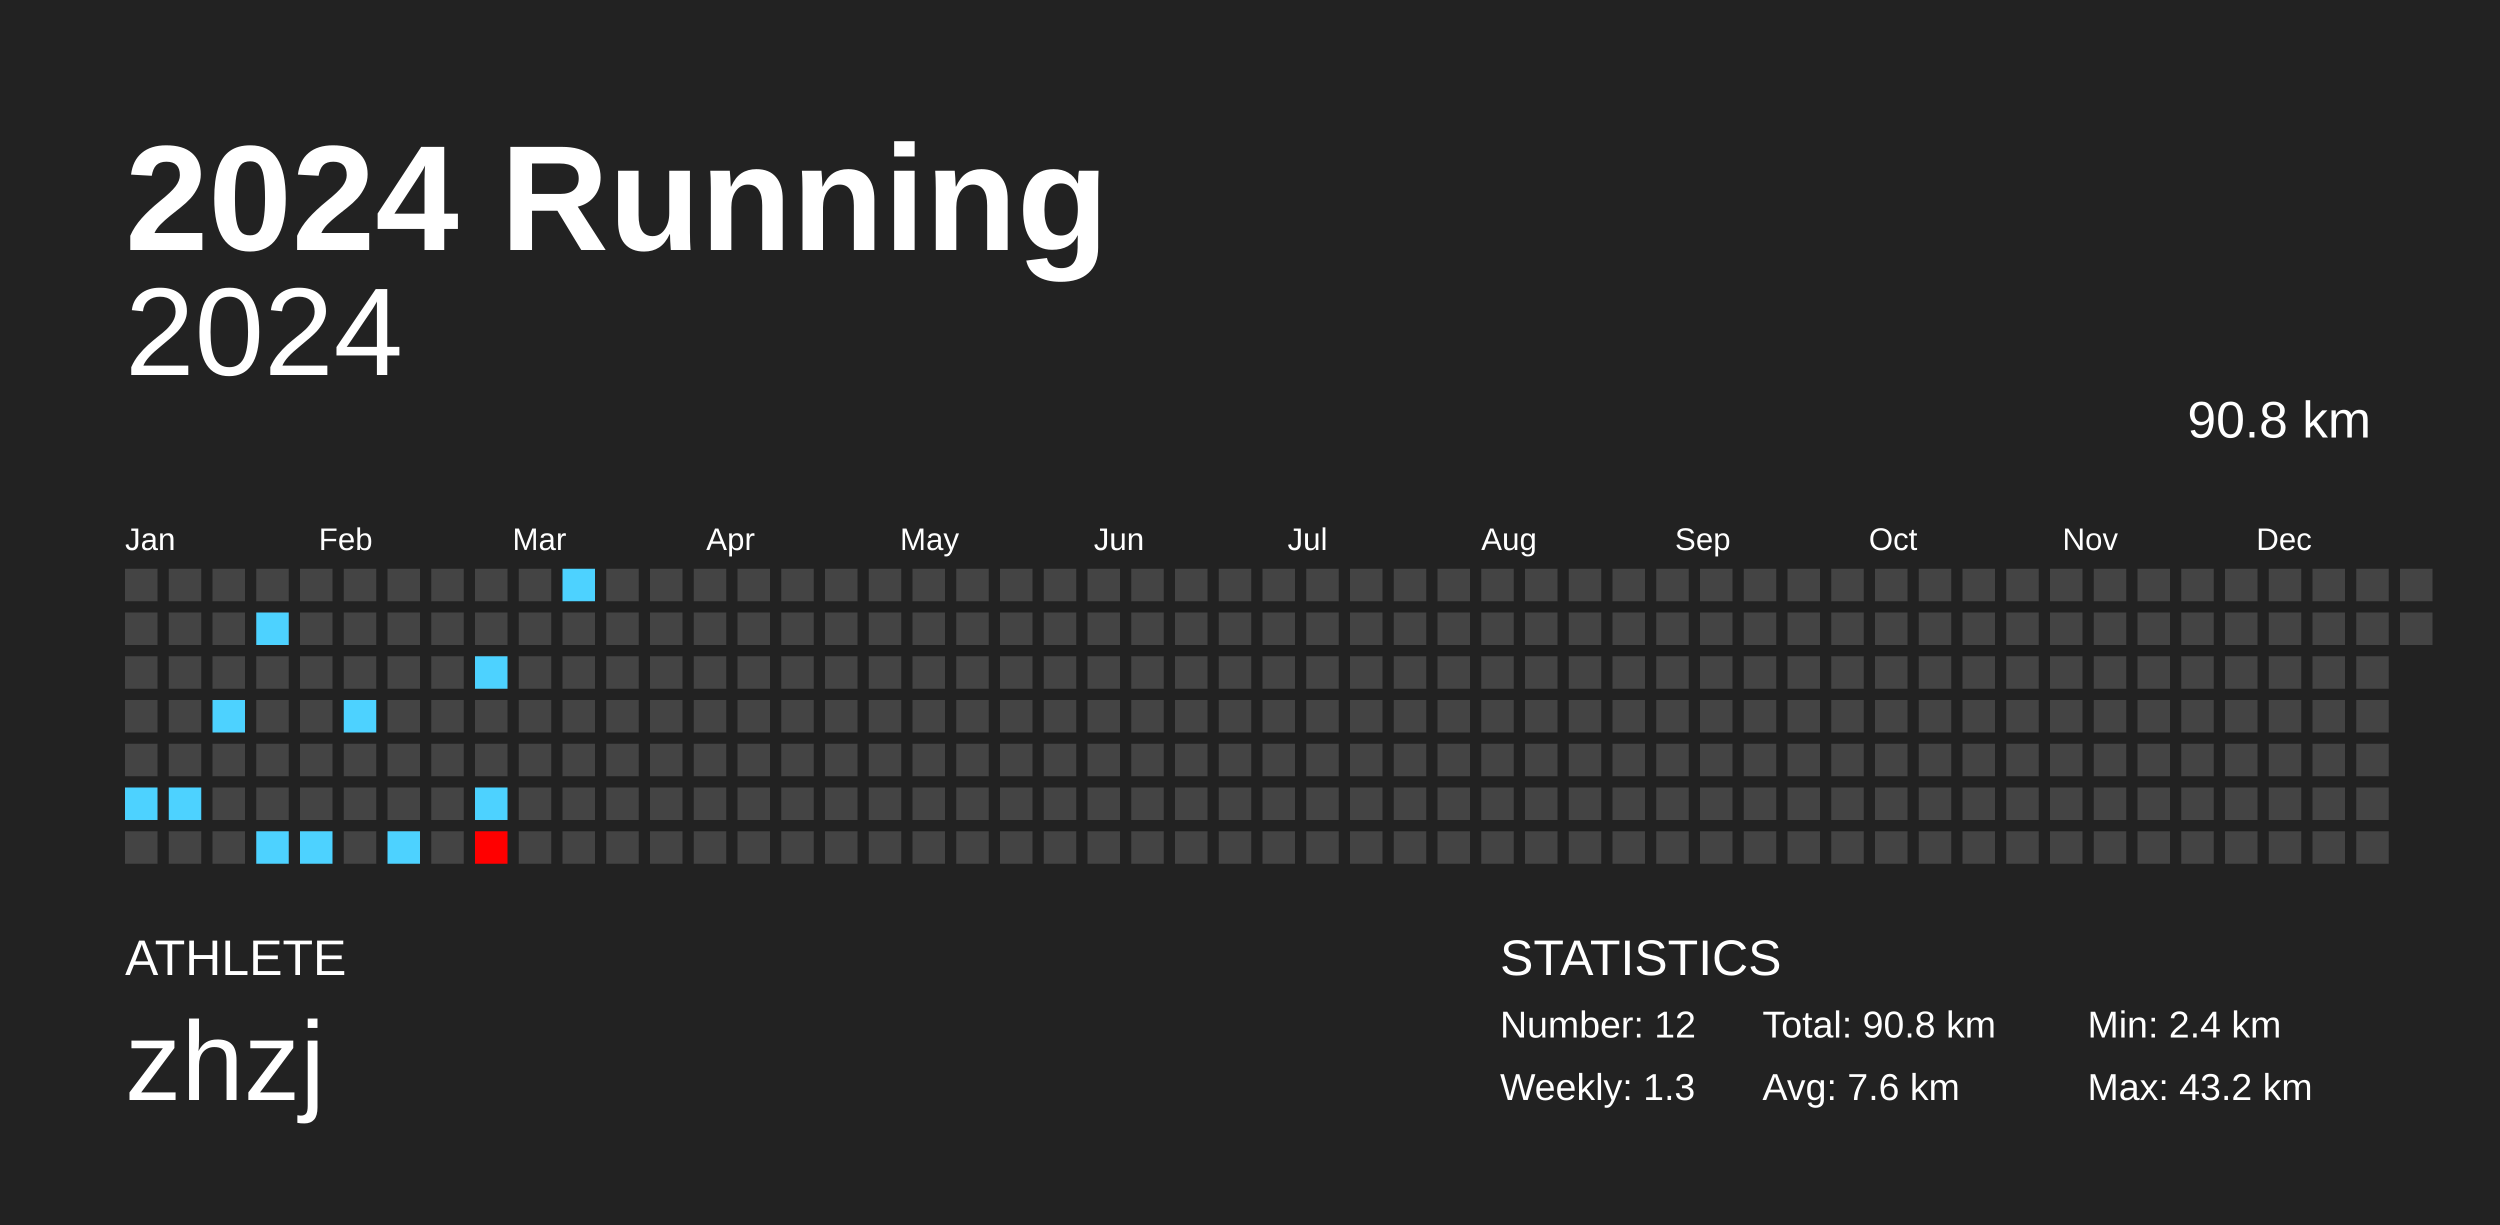
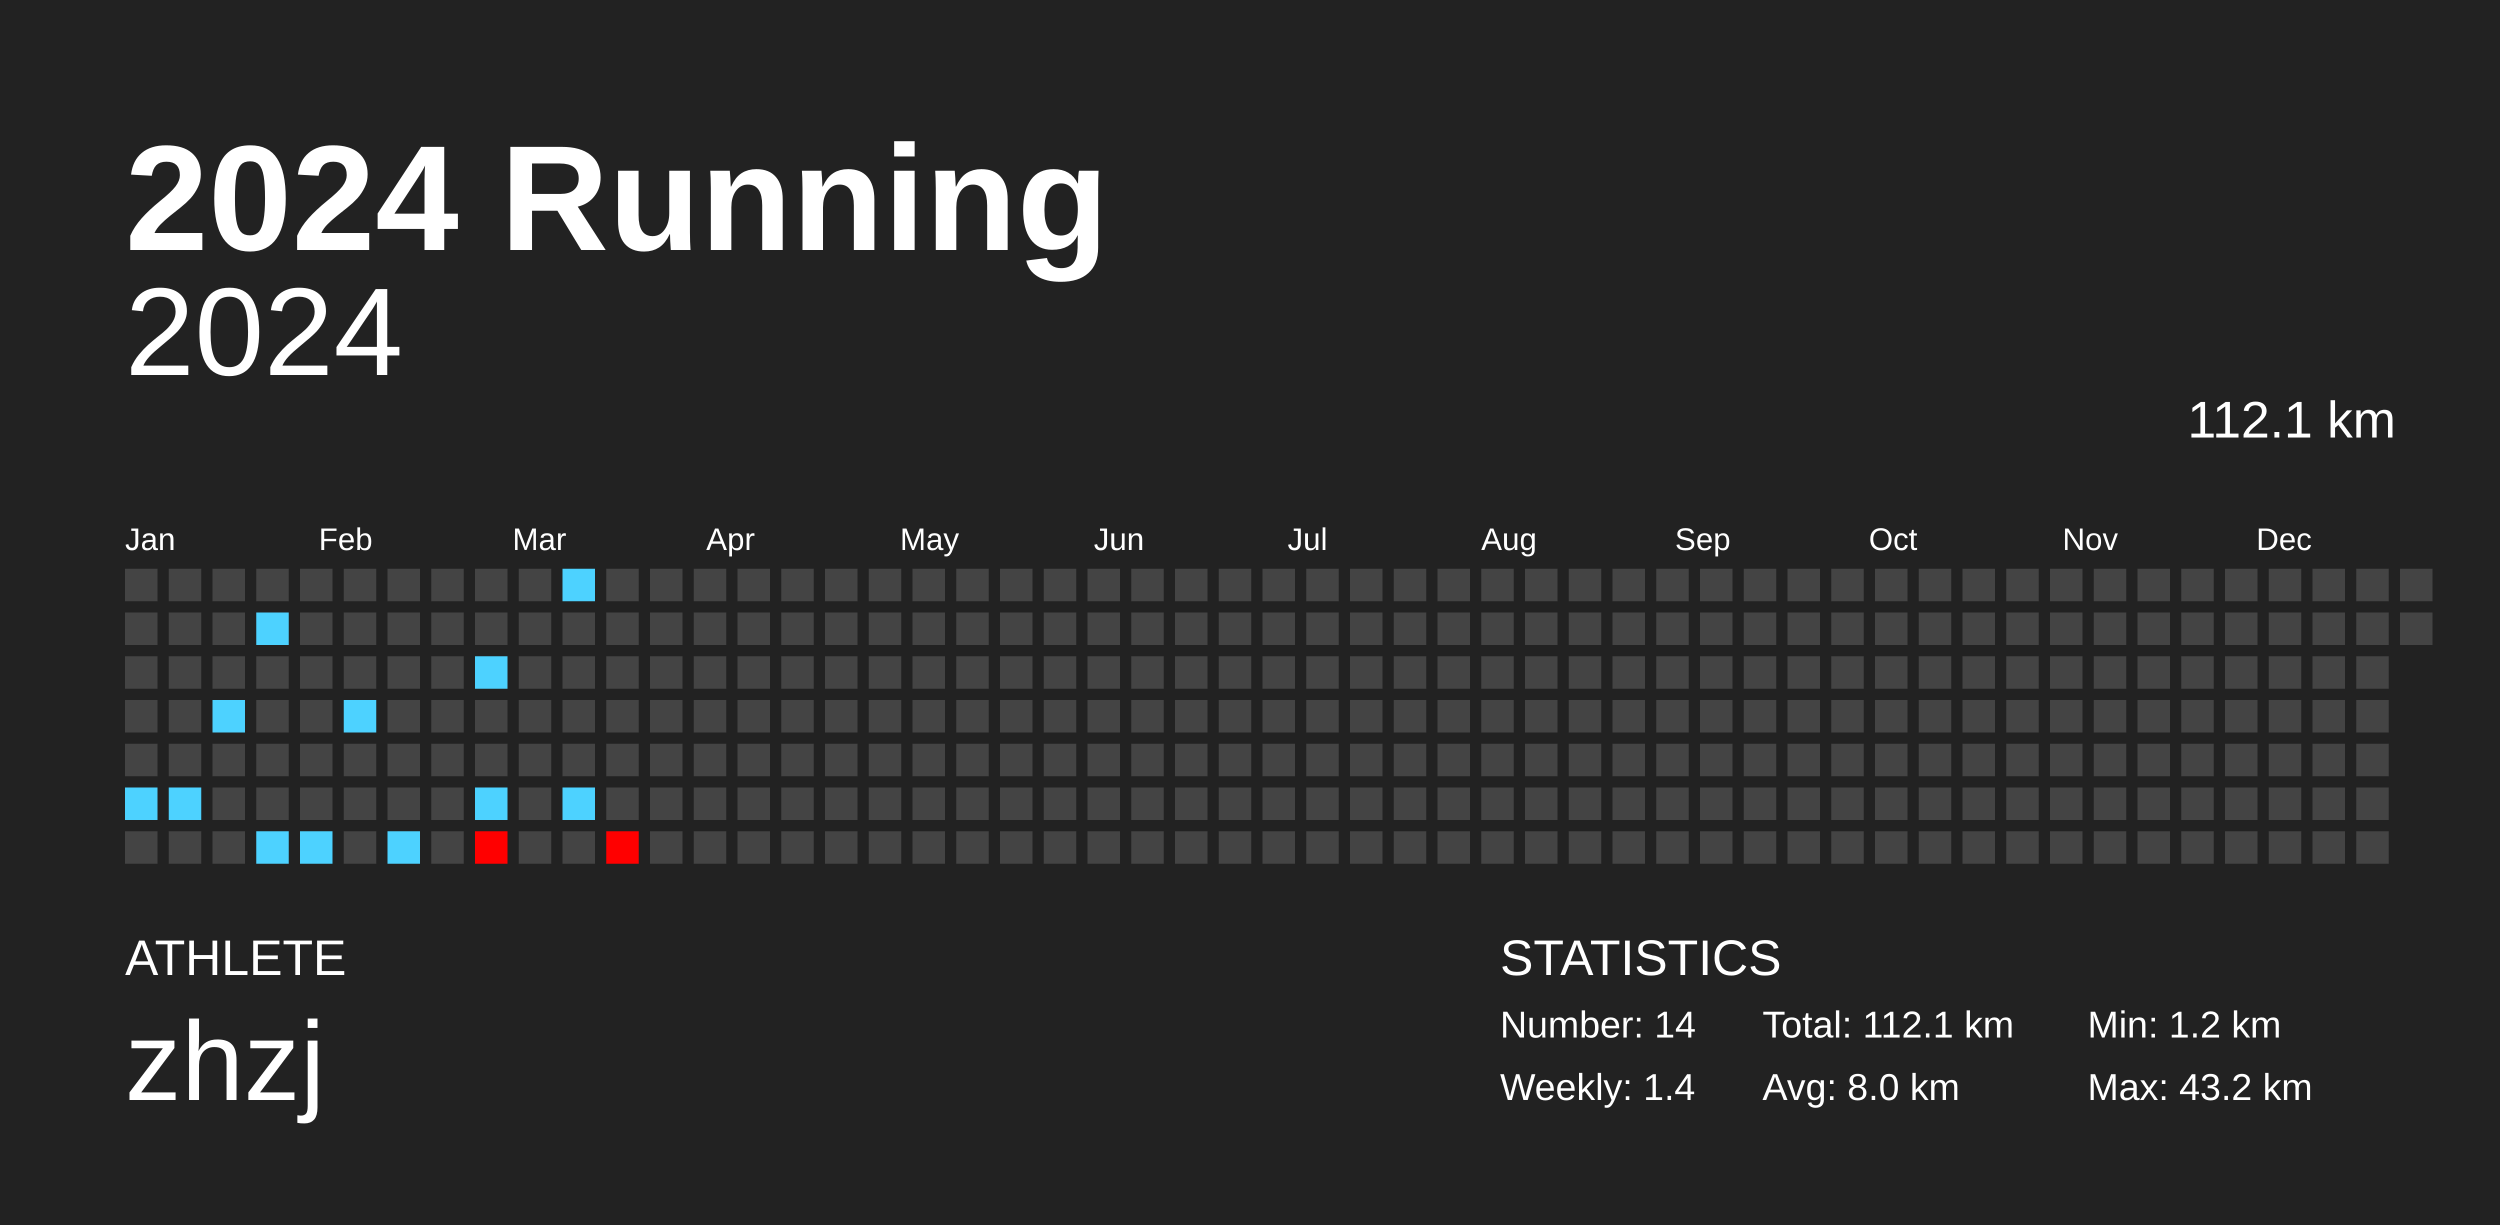
<svg xmlns="http://www.w3.org/2000/svg" baseProfile="full" height="98mm" version="1.1" viewBox="0,0,200,98" width="200mm">
  <defs />
  <rect fill="#222222" height="98" width="200" x="0" y="0" />
  <text fill="#FFFFFF" style="font-size:12px; font-family:Arial; font-weight:bold;" x="10" y="20">2024 Running</text>
  <text fill="#FFFFFF" style="font-size:4px; font-family:Arial" x="10" y="78">ATHLETE</text>
  <text fill="#FFFFFF" style="font-size:9px; font-family:Arial" x="10" y="88">zhzj</text>
  <text fill="#FFFFFF" style="font-size:4px; font-family:Arial" x="120" y="78">STATISTICS</text>
-   <text fill="#FFFFFF" style="font-size:3px; font-family:Arial" x="120" y="83">Number: 12</text>
-   <text fill="#FFFFFF" style="font-size:3px; font-family:Arial" x="120" y="88">Weekly: 1.3</text>
-   <text fill="#FFFFFF" style="font-size:3px; font-family:Arial" x="141" y="83">Total: 90.8 km</text>
-   <text fill="#FFFFFF" style="font-size:3px; font-family:Arial" x="141" y="88">Avg: 7.6 km</text>
-   <text fill="#FFFFFF" style="font-size:3px; font-family:Arial" x="167" y="83">Min: 2.4 km</text>
+   <text fill="#FFFFFF" style="font-size:3px; font-family:Arial" x="120" y="83">Number: 14</text>
+   <text fill="#FFFFFF" style="font-size:3px; font-family:Arial" x="120" y="88">Weekly: 1.4</text>
+   <text fill="#FFFFFF" style="font-size:3px; font-family:Arial" x="141" y="83">Total: 112.1 km</text>
+   <text fill="#FFFFFF" style="font-size:3px; font-family:Arial" x="141" y="88">Avg: 8.0 km</text>
+   <text fill="#FFFFFF" style="font-size:3px; font-family:Arial" x="167" y="83">Min: 1.2 km</text>
  <text fill="#FFFFFF" style="font-size:3px; font-family:Arial" x="167" y="88">Max: 43.2 km</text>
  <text alignment-baseline="hanging" fill="#FFFFFF" style="font-size:10.0px; font-family:Arial;" x="10" y="30">2024</text>
-   <text alignment-baseline="hanging" fill="#FFFFFF" style="font-size:4.125px; font-family:Arial;" x="175" y="35">90.8 km</text>
+   <text alignment-baseline="hanging" fill="#FFFFFF" style="font-size:4.125px; font-family:Arial;" x="175" y="35">112.1 km</text>
  <text fill="#FFFFFF" style="font-size:2.5px; font-family:Arial" x="10.0" y="44">Jan</text>
  <text fill="#FFFFFF" style="font-size:2.5px; font-family:Arial" x="25.5" y="44">Feb</text>
  <text fill="#FFFFFF" style="font-size:2.5px; font-family:Arial" x="41.0" y="44">Mar</text>
  <text fill="#FFFFFF" style="font-size:2.5px; font-family:Arial" x="56.5" y="44">Apr</text>
  <text fill="#FFFFFF" style="font-size:2.5px; font-family:Arial" x="72.0" y="44">May</text>
  <text fill="#FFFFFF" style="font-size:2.5px; font-family:Arial" x="87.5" y="44">Jun</text>
  <text fill="#FFFFFF" style="font-size:2.5px; font-family:Arial" x="103.0" y="44">Jul</text>
  <text fill="#FFFFFF" style="font-size:2.5px; font-family:Arial" x="118.5" y="44">Aug</text>
  <text fill="#FFFFFF" style="font-size:2.5px; font-family:Arial" x="134.0" y="44">Sep</text>
  <text fill="#FFFFFF" style="font-size:2.5px; font-family:Arial" x="149.5" y="44">Oct</text>
  <text fill="#FFFFFF" style="font-size:2.5px; font-family:Arial" x="165.0" y="44">Nov</text>
  <text fill="#FFFFFF" style="font-size:2.5px; font-family:Arial" x="180.5" y="44">Dec</text>
  <rect fill="#444444" height="2.6" width="2.6" x="10.0" y="45.5" />
  <rect fill="#444444" height="2.6" width="2.6" x="10.0" y="49.0" />
  <rect fill="#444444" height="2.6" width="2.6" x="10.0" y="52.5" />
  <rect fill="#444444" height="2.6" width="2.6" x="10.0" y="56.0" />
  <rect fill="#444444" height="2.6" width="2.6" x="10.0" y="59.5" />
  <rect fill="#4dd2ff" height="2.6" width="2.6" x="10.0" y="63.0" />
  <rect fill="#444444" height="2.6" width="2.6" x="10.0" y="66.5" />
  <rect fill="#444444" height="2.6" width="2.6" x="13.5" y="45.5" />
  <rect fill="#444444" height="2.6" width="2.6" x="13.5" y="49.0" />
  <rect fill="#444444" height="2.6" width="2.6" x="13.5" y="52.5" />
  <rect fill="#444444" height="2.6" width="2.6" x="13.5" y="56.0" />
  <rect fill="#444444" height="2.6" width="2.6" x="13.5" y="59.5" />
  <rect fill="#4dd2ff" height="2.6" width="2.6" x="13.5" y="63.0" />
  <rect fill="#444444" height="2.6" width="2.6" x="13.5" y="66.5" />
  <rect fill="#444444" height="2.6" width="2.6" x="17.0" y="45.5" />
  <rect fill="#444444" height="2.6" width="2.6" x="17.0" y="49.0" />
  <rect fill="#444444" height="2.6" width="2.6" x="17.0" y="52.5" />
  <rect fill="#4dd2ff" height="2.6" width="2.6" x="17.0" y="56.0" />
  <rect fill="#444444" height="2.6" width="2.6" x="17.0" y="59.5" />
  <rect fill="#444444" height="2.6" width="2.6" x="17.0" y="63.0" />
  <rect fill="#444444" height="2.6" width="2.6" x="17.0" y="66.5" />
  <rect fill="#444444" height="2.6" width="2.6" x="20.5" y="45.5" />
  <rect fill="#4dd2ff" height="2.6" width="2.6" x="20.5" y="49.0" />
  <rect fill="#444444" height="2.6" width="2.6" x="20.5" y="52.5" />
  <rect fill="#444444" height="2.6" width="2.6" x="20.5" y="56.0" />
  <rect fill="#444444" height="2.6" width="2.6" x="20.5" y="59.5" />
  <rect fill="#444444" height="2.6" width="2.6" x="20.5" y="63.0" />
  <rect fill="#4dd2ff" height="2.6" width="2.6" x="20.5" y="66.5" />
  <rect fill="#444444" height="2.6" width="2.6" x="24.0" y="45.5" />
  <rect fill="#444444" height="2.6" width="2.6" x="24.0" y="49.0" />
  <rect fill="#444444" height="2.6" width="2.6" x="24.0" y="52.5" />
  <rect fill="#444444" height="2.6" width="2.6" x="24.0" y="56.0" />
  <rect fill="#444444" height="2.6" width="2.6" x="24.0" y="59.5" />
  <rect fill="#444444" height="2.6" width="2.6" x="24.0" y="63.0" />
  <rect fill="#4dd2ff" height="2.6" width="2.6" x="24.0" y="66.5" />
  <rect fill="#444444" height="2.6" width="2.6" x="27.5" y="45.5" />
  <rect fill="#444444" height="2.6" width="2.6" x="27.5" y="49.0" />
  <rect fill="#444444" height="2.6" width="2.6" x="27.5" y="52.5" />
  <rect fill="#4dd2ff" height="2.6" width="2.6" x="27.5" y="56.0" />
  <rect fill="#444444" height="2.6" width="2.6" x="27.5" y="59.5" />
  <rect fill="#444444" height="2.6" width="2.6" x="27.5" y="63.0" />
  <rect fill="#444444" height="2.6" width="2.6" x="27.5" y="66.5" />
  <rect fill="#444444" height="2.6" width="2.6" x="31.0" y="45.5" />
  <rect fill="#444444" height="2.6" width="2.6" x="31.0" y="49.0" />
  <rect fill="#444444" height="2.6" width="2.6" x="31.0" y="52.5" />
  <rect fill="#444444" height="2.6" width="2.6" x="31.0" y="56.0" />
  <rect fill="#444444" height="2.6" width="2.6" x="31.0" y="59.5" />
  <rect fill="#444444" height="2.6" width="2.6" x="31.0" y="63.0" />
  <rect fill="#4dd2ff" height="2.6" width="2.6" x="31.0" y="66.5" />
  <rect fill="#444444" height="2.6" width="2.6" x="34.5" y="45.5" />
  <rect fill="#444444" height="2.6" width="2.6" x="34.5" y="49.0" />
  <rect fill="#444444" height="2.6" width="2.6" x="34.5" y="52.5" />
  <rect fill="#444444" height="2.6" width="2.6" x="34.5" y="56.0" />
  <rect fill="#444444" height="2.6" width="2.6" x="34.5" y="59.5" />
  <rect fill="#444444" height="2.6" width="2.6" x="34.5" y="63.0" />
  <rect fill="#444444" height="2.6" width="2.6" x="34.5" y="66.5" />
  <rect fill="#444444" height="2.6" width="2.6" x="38.0" y="45.5" />
  <rect fill="#444444" height="2.6" width="2.6" x="38.0" y="49.0" />
  <rect fill="#4dd2ff" height="2.6" width="2.6" x="38.0" y="52.5" />
  <rect fill="#444444" height="2.6" width="2.6" x="38.0" y="56.0" />
  <rect fill="#444444" height="2.6" width="2.6" x="38.0" y="59.5" />
  <rect fill="#4dd2ff" height="2.6" width="2.6" x="38.0" y="63.0" />
  <rect fill="red" height="2.6" width="2.6" x="38.0" y="66.5" />
  <rect fill="#444444" height="2.6" width="2.6" x="41.5" y="45.5" />
  <rect fill="#444444" height="2.6" width="2.6" x="41.5" y="49.0" />
  <rect fill="#444444" height="2.6" width="2.6" x="41.5" y="52.5" />
  <rect fill="#444444" height="2.6" width="2.6" x="41.5" y="56.0" />
  <rect fill="#444444" height="2.6" width="2.6" x="41.5" y="59.5" />
  <rect fill="#444444" height="2.6" width="2.6" x="41.5" y="63.0" />
  <rect fill="#444444" height="2.6" width="2.6" x="41.5" y="66.5" />
  <rect fill="#4dd2ff" height="2.6" width="2.6" x="45.0" y="45.5" />
  <rect fill="#444444" height="2.6" width="2.6" x="45.0" y="49.0" />
  <rect fill="#444444" height="2.6" width="2.6" x="45.0" y="52.5" />
  <rect fill="#444444" height="2.6" width="2.6" x="45.0" y="56.0" />
  <rect fill="#444444" height="2.6" width="2.6" x="45.0" y="59.5" />
-   <rect fill="#444444" height="2.6" width="2.6" x="45.0" y="63.0" />
+   <rect fill="#4dd2ff" height="2.6" width="2.6" x="45.0" y="63.0" />
  <rect fill="#444444" height="2.6" width="2.6" x="45.0" y="66.5" />
  <rect fill="#444444" height="2.6" width="2.6" x="48.5" y="45.5" />
  <rect fill="#444444" height="2.6" width="2.6" x="48.5" y="49.0" />
  <rect fill="#444444" height="2.6" width="2.6" x="48.5" y="52.5" />
  <rect fill="#444444" height="2.6" width="2.6" x="48.5" y="56.0" />
  <rect fill="#444444" height="2.6" width="2.6" x="48.5" y="59.5" />
  <rect fill="#444444" height="2.6" width="2.6" x="48.5" y="63.0" />
-   <rect fill="#444444" height="2.6" width="2.6" x="48.5" y="66.5" />
+   <rect fill="red" height="2.6" width="2.6" x="48.5" y="66.5" />
  <rect fill="#444444" height="2.6" width="2.6" x="52.0" y="45.5" />
  <rect fill="#444444" height="2.6" width="2.6" x="52.0" y="49.0" />
  <rect fill="#444444" height="2.6" width="2.6" x="52.0" y="52.5" />
  <rect fill="#444444" height="2.6" width="2.6" x="52.0" y="56.0" />
  <rect fill="#444444" height="2.6" width="2.6" x="52.0" y="59.5" />
  <rect fill="#444444" height="2.6" width="2.6" x="52.0" y="63.0" />
  <rect fill="#444444" height="2.6" width="2.6" x="52.0" y="66.5" />
  <rect fill="#444444" height="2.6" width="2.6" x="55.5" y="45.5" />
  <rect fill="#444444" height="2.6" width="2.6" x="55.5" y="49.0" />
  <rect fill="#444444" height="2.6" width="2.6" x="55.5" y="52.5" />
  <rect fill="#444444" height="2.6" width="2.6" x="55.5" y="56.0" />
  <rect fill="#444444" height="2.6" width="2.6" x="55.5" y="59.5" />
  <rect fill="#444444" height="2.6" width="2.6" x="55.5" y="63.0" />
  <rect fill="#444444" height="2.6" width="2.6" x="55.5" y="66.5" />
  <rect fill="#444444" height="2.6" width="2.6" x="59.0" y="45.5" />
  <rect fill="#444444" height="2.6" width="2.6" x="59.0" y="49.0" />
  <rect fill="#444444" height="2.6" width="2.6" x="59.0" y="52.5" />
  <rect fill="#444444" height="2.6" width="2.6" x="59.0" y="56.0" />
  <rect fill="#444444" height="2.6" width="2.6" x="59.0" y="59.5" />
  <rect fill="#444444" height="2.6" width="2.6" x="59.0" y="63.0" />
  <rect fill="#444444" height="2.6" width="2.6" x="59.0" y="66.5" />
  <rect fill="#444444" height="2.6" width="2.6" x="62.5" y="45.5" />
  <rect fill="#444444" height="2.6" width="2.6" x="62.5" y="49.0" />
  <rect fill="#444444" height="2.6" width="2.6" x="62.5" y="52.5" />
  <rect fill="#444444" height="2.6" width="2.6" x="62.5" y="56.0" />
  <rect fill="#444444" height="2.6" width="2.6" x="62.5" y="59.5" />
  <rect fill="#444444" height="2.6" width="2.6" x="62.5" y="63.0" />
  <rect fill="#444444" height="2.6" width="2.6" x="62.5" y="66.5" />
  <rect fill="#444444" height="2.6" width="2.6" x="66.0" y="45.5" />
  <rect fill="#444444" height="2.6" width="2.6" x="66.0" y="49.0" />
  <rect fill="#444444" height="2.6" width="2.6" x="66.0" y="52.5" />
  <rect fill="#444444" height="2.6" width="2.6" x="66.0" y="56.0" />
  <rect fill="#444444" height="2.6" width="2.6" x="66.0" y="59.5" />
  <rect fill="#444444" height="2.6" width="2.6" x="66.0" y="63.0" />
  <rect fill="#444444" height="2.6" width="2.6" x="66.0" y="66.5" />
  <rect fill="#444444" height="2.6" width="2.6" x="69.5" y="45.5" />
  <rect fill="#444444" height="2.6" width="2.6" x="69.5" y="49.0" />
  <rect fill="#444444" height="2.6" width="2.6" x="69.5" y="52.5" />
  <rect fill="#444444" height="2.6" width="2.6" x="69.5" y="56.0" />
  <rect fill="#444444" height="2.6" width="2.6" x="69.5" y="59.5" />
  <rect fill="#444444" height="2.6" width="2.6" x="69.5" y="63.0" />
  <rect fill="#444444" height="2.6" width="2.6" x="69.5" y="66.5" />
  <rect fill="#444444" height="2.6" width="2.6" x="73.0" y="45.5" />
  <rect fill="#444444" height="2.6" width="2.6" x="73.0" y="49.0" />
  <rect fill="#444444" height="2.6" width="2.6" x="73.0" y="52.5" />
  <rect fill="#444444" height="2.6" width="2.6" x="73.0" y="56.0" />
  <rect fill="#444444" height="2.6" width="2.6" x="73.0" y="59.5" />
  <rect fill="#444444" height="2.6" width="2.6" x="73.0" y="63.0" />
  <rect fill="#444444" height="2.6" width="2.6" x="73.0" y="66.5" />
  <rect fill="#444444" height="2.6" width="2.6" x="76.5" y="45.5" />
  <rect fill="#444444" height="2.6" width="2.6" x="76.5" y="49.0" />
  <rect fill="#444444" height="2.6" width="2.6" x="76.5" y="52.5" />
  <rect fill="#444444" height="2.6" width="2.6" x="76.5" y="56.0" />
  <rect fill="#444444" height="2.6" width="2.6" x="76.5" y="59.5" />
  <rect fill="#444444" height="2.6" width="2.6" x="76.5" y="63.0" />
  <rect fill="#444444" height="2.6" width="2.6" x="76.5" y="66.5" />
  <rect fill="#444444" height="2.6" width="2.6" x="80.0" y="45.5" />
  <rect fill="#444444" height="2.6" width="2.6" x="80.0" y="49.0" />
  <rect fill="#444444" height="2.6" width="2.6" x="80.0" y="52.5" />
  <rect fill="#444444" height="2.6" width="2.6" x="80.0" y="56.0" />
  <rect fill="#444444" height="2.6" width="2.6" x="80.0" y="59.5" />
  <rect fill="#444444" height="2.6" width="2.6" x="80.0" y="63.0" />
  <rect fill="#444444" height="2.6" width="2.6" x="80.0" y="66.5" />
  <rect fill="#444444" height="2.6" width="2.6" x="83.5" y="45.5" />
  <rect fill="#444444" height="2.6" width="2.6" x="83.5" y="49.0" />
  <rect fill="#444444" height="2.6" width="2.6" x="83.5" y="52.5" />
  <rect fill="#444444" height="2.6" width="2.6" x="83.5" y="56.0" />
  <rect fill="#444444" height="2.6" width="2.6" x="83.5" y="59.5" />
  <rect fill="#444444" height="2.6" width="2.6" x="83.5" y="63.0" />
  <rect fill="#444444" height="2.6" width="2.6" x="83.5" y="66.5" />
  <rect fill="#444444" height="2.6" width="2.6" x="87.0" y="45.5" />
  <rect fill="#444444" height="2.6" width="2.6" x="87.0" y="49.0" />
  <rect fill="#444444" height="2.6" width="2.6" x="87.0" y="52.5" />
  <rect fill="#444444" height="2.6" width="2.6" x="87.0" y="56.0" />
  <rect fill="#444444" height="2.6" width="2.6" x="87.0" y="59.5" />
  <rect fill="#444444" height="2.6" width="2.6" x="87.0" y="63.0" />
  <rect fill="#444444" height="2.6" width="2.6" x="87.0" y="66.5" />
  <rect fill="#444444" height="2.6" width="2.6" x="90.5" y="45.5" />
  <rect fill="#444444" height="2.6" width="2.6" x="90.5" y="49.0" />
  <rect fill="#444444" height="2.6" width="2.6" x="90.5" y="52.5" />
  <rect fill="#444444" height="2.6" width="2.6" x="90.5" y="56.0" />
  <rect fill="#444444" height="2.6" width="2.6" x="90.5" y="59.5" />
  <rect fill="#444444" height="2.6" width="2.6" x="90.5" y="63.0" />
  <rect fill="#444444" height="2.6" width="2.6" x="90.5" y="66.5" />
  <rect fill="#444444" height="2.6" width="2.6" x="94.0" y="45.5" />
  <rect fill="#444444" height="2.6" width="2.6" x="94.0" y="49.0" />
  <rect fill="#444444" height="2.6" width="2.6" x="94.0" y="52.5" />
  <rect fill="#444444" height="2.6" width="2.6" x="94.0" y="56.0" />
  <rect fill="#444444" height="2.6" width="2.6" x="94.0" y="59.5" />
  <rect fill="#444444" height="2.6" width="2.6" x="94.0" y="63.0" />
  <rect fill="#444444" height="2.6" width="2.6" x="94.0" y="66.5" />
  <rect fill="#444444" height="2.6" width="2.6" x="97.5" y="45.5" />
  <rect fill="#444444" height="2.6" width="2.6" x="97.5" y="49.0" />
  <rect fill="#444444" height="2.6" width="2.6" x="97.5" y="52.5" />
  <rect fill="#444444" height="2.6" width="2.6" x="97.5" y="56.0" />
  <rect fill="#444444" height="2.6" width="2.6" x="97.5" y="59.5" />
  <rect fill="#444444" height="2.6" width="2.6" x="97.5" y="63.0" />
  <rect fill="#444444" height="2.6" width="2.6" x="97.5" y="66.5" />
  <rect fill="#444444" height="2.6" width="2.6" x="101.0" y="45.5" />
  <rect fill="#444444" height="2.6" width="2.6" x="101.0" y="49.0" />
  <rect fill="#444444" height="2.6" width="2.6" x="101.0" y="52.5" />
  <rect fill="#444444" height="2.6" width="2.6" x="101.0" y="56.0" />
  <rect fill="#444444" height="2.6" width="2.6" x="101.0" y="59.5" />
  <rect fill="#444444" height="2.6" width="2.6" x="101.0" y="63.0" />
  <rect fill="#444444" height="2.6" width="2.6" x="101.0" y="66.5" />
  <rect fill="#444444" height="2.6" width="2.6" x="104.5" y="45.5" />
  <rect fill="#444444" height="2.6" width="2.6" x="104.5" y="49.0" />
  <rect fill="#444444" height="2.6" width="2.6" x="104.5" y="52.5" />
  <rect fill="#444444" height="2.6" width="2.6" x="104.5" y="56.0" />
  <rect fill="#444444" height="2.6" width="2.6" x="104.5" y="59.5" />
  <rect fill="#444444" height="2.6" width="2.6" x="104.5" y="63.0" />
  <rect fill="#444444" height="2.6" width="2.6" x="104.5" y="66.5" />
  <rect fill="#444444" height="2.6" width="2.6" x="108.0" y="45.5" />
  <rect fill="#444444" height="2.6" width="2.6" x="108.0" y="49.0" />
  <rect fill="#444444" height="2.6" width="2.6" x="108.0" y="52.5" />
  <rect fill="#444444" height="2.6" width="2.6" x="108.0" y="56.0" />
  <rect fill="#444444" height="2.6" width="2.6" x="108.0" y="59.5" />
  <rect fill="#444444" height="2.6" width="2.6" x="108.0" y="63.0" />
  <rect fill="#444444" height="2.6" width="2.6" x="108.0" y="66.5" />
  <rect fill="#444444" height="2.6" width="2.6" x="111.5" y="45.5" />
  <rect fill="#444444" height="2.6" width="2.6" x="111.5" y="49.0" />
  <rect fill="#444444" height="2.6" width="2.6" x="111.5" y="52.5" />
  <rect fill="#444444" height="2.6" width="2.6" x="111.5" y="56.0" />
  <rect fill="#444444" height="2.6" width="2.6" x="111.5" y="59.5" />
  <rect fill="#444444" height="2.6" width="2.6" x="111.5" y="63.0" />
  <rect fill="#444444" height="2.6" width="2.6" x="111.5" y="66.5" />
  <rect fill="#444444" height="2.6" width="2.6" x="115.0" y="45.5" />
  <rect fill="#444444" height="2.6" width="2.6" x="115.0" y="49.0" />
  <rect fill="#444444" height="2.6" width="2.6" x="115.0" y="52.5" />
  <rect fill="#444444" height="2.6" width="2.6" x="115.0" y="56.0" />
  <rect fill="#444444" height="2.6" width="2.6" x="115.0" y="59.5" />
  <rect fill="#444444" height="2.6" width="2.6" x="115.0" y="63.0" />
  <rect fill="#444444" height="2.6" width="2.6" x="115.0" y="66.5" />
  <rect fill="#444444" height="2.6" width="2.6" x="118.5" y="45.5" />
  <rect fill="#444444" height="2.6" width="2.6" x="118.5" y="49.0" />
  <rect fill="#444444" height="2.6" width="2.6" x="118.5" y="52.5" />
  <rect fill="#444444" height="2.6" width="2.6" x="118.5" y="56.0" />
  <rect fill="#444444" height="2.6" width="2.6" x="118.5" y="59.5" />
  <rect fill="#444444" height="2.6" width="2.6" x="118.5" y="63.0" />
  <rect fill="#444444" height="2.6" width="2.6" x="118.5" y="66.5" />
  <rect fill="#444444" height="2.6" width="2.6" x="122.0" y="45.5" />
  <rect fill="#444444" height="2.6" width="2.6" x="122.0" y="49.0" />
  <rect fill="#444444" height="2.6" width="2.6" x="122.0" y="52.5" />
  <rect fill="#444444" height="2.6" width="2.6" x="122.0" y="56.0" />
  <rect fill="#444444" height="2.6" width="2.6" x="122.0" y="59.5" />
  <rect fill="#444444" height="2.6" width="2.6" x="122.0" y="63.0" />
  <rect fill="#444444" height="2.6" width="2.6" x="122.0" y="66.5" />
  <rect fill="#444444" height="2.6" width="2.6" x="125.5" y="45.5" />
  <rect fill="#444444" height="2.6" width="2.6" x="125.5" y="49.0" />
  <rect fill="#444444" height="2.6" width="2.6" x="125.5" y="52.5" />
  <rect fill="#444444" height="2.6" width="2.6" x="125.5" y="56.0" />
  <rect fill="#444444" height="2.6" width="2.6" x="125.5" y="59.5" />
  <rect fill="#444444" height="2.6" width="2.6" x="125.5" y="63.0" />
  <rect fill="#444444" height="2.6" width="2.6" x="125.5" y="66.5" />
  <rect fill="#444444" height="2.6" width="2.6" x="129.0" y="45.5" />
  <rect fill="#444444" height="2.6" width="2.6" x="129.0" y="49.0" />
  <rect fill="#444444" height="2.6" width="2.6" x="129.0" y="52.5" />
  <rect fill="#444444" height="2.6" width="2.6" x="129.0" y="56.0" />
  <rect fill="#444444" height="2.6" width="2.6" x="129.0" y="59.5" />
  <rect fill="#444444" height="2.6" width="2.6" x="129.0" y="63.0" />
  <rect fill="#444444" height="2.6" width="2.6" x="129.0" y="66.5" />
  <rect fill="#444444" height="2.6" width="2.6" x="132.5" y="45.5" />
  <rect fill="#444444" height="2.6" width="2.6" x="132.5" y="49.0" />
  <rect fill="#444444" height="2.6" width="2.6" x="132.5" y="52.5" />
  <rect fill="#444444" height="2.6" width="2.6" x="132.5" y="56.0" />
  <rect fill="#444444" height="2.6" width="2.6" x="132.5" y="59.5" />
  <rect fill="#444444" height="2.6" width="2.6" x="132.5" y="63.0" />
  <rect fill="#444444" height="2.6" width="2.6" x="132.5" y="66.5" />
  <rect fill="#444444" height="2.6" width="2.6" x="136.0" y="45.5" />
  <rect fill="#444444" height="2.6" width="2.6" x="136.0" y="49.0" />
  <rect fill="#444444" height="2.6" width="2.6" x="136.0" y="52.5" />
  <rect fill="#444444" height="2.6" width="2.6" x="136.0" y="56.0" />
  <rect fill="#444444" height="2.6" width="2.6" x="136.0" y="59.5" />
  <rect fill="#444444" height="2.6" width="2.6" x="136.0" y="63.0" />
  <rect fill="#444444" height="2.6" width="2.6" x="136.0" y="66.5" />
  <rect fill="#444444" height="2.6" width="2.6" x="139.5" y="45.5" />
  <rect fill="#444444" height="2.6" width="2.6" x="139.5" y="49.0" />
  <rect fill="#444444" height="2.6" width="2.6" x="139.5" y="52.5" />
  <rect fill="#444444" height="2.6" width="2.6" x="139.5" y="56.0" />
  <rect fill="#444444" height="2.6" width="2.6" x="139.5" y="59.5" />
  <rect fill="#444444" height="2.6" width="2.6" x="139.5" y="63.0" />
  <rect fill="#444444" height="2.6" width="2.6" x="139.5" y="66.5" />
  <rect fill="#444444" height="2.6" width="2.6" x="143.0" y="45.5" />
  <rect fill="#444444" height="2.6" width="2.6" x="143.0" y="49.0" />
  <rect fill="#444444" height="2.6" width="2.6" x="143.0" y="52.5" />
  <rect fill="#444444" height="2.6" width="2.6" x="143.0" y="56.0" />
  <rect fill="#444444" height="2.6" width="2.6" x="143.0" y="59.5" />
  <rect fill="#444444" height="2.6" width="2.6" x="143.0" y="63.0" />
  <rect fill="#444444" height="2.6" width="2.6" x="143.0" y="66.5" />
  <rect fill="#444444" height="2.6" width="2.6" x="146.5" y="45.5" />
  <rect fill="#444444" height="2.6" width="2.6" x="146.5" y="49.0" />
  <rect fill="#444444" height="2.6" width="2.6" x="146.5" y="52.5" />
  <rect fill="#444444" height="2.6" width="2.6" x="146.5" y="56.0" />
  <rect fill="#444444" height="2.6" width="2.6" x="146.5" y="59.5" />
  <rect fill="#444444" height="2.6" width="2.6" x="146.5" y="63.0" />
  <rect fill="#444444" height="2.6" width="2.6" x="146.5" y="66.5" />
  <rect fill="#444444" height="2.6" width="2.6" x="150.0" y="45.5" />
  <rect fill="#444444" height="2.6" width="2.6" x="150.0" y="49.0" />
  <rect fill="#444444" height="2.6" width="2.6" x="150.0" y="52.5" />
  <rect fill="#444444" height="2.6" width="2.6" x="150.0" y="56.0" />
  <rect fill="#444444" height="2.6" width="2.6" x="150.0" y="59.5" />
  <rect fill="#444444" height="2.6" width="2.6" x="150.0" y="63.0" />
  <rect fill="#444444" height="2.6" width="2.6" x="150.0" y="66.5" />
  <rect fill="#444444" height="2.6" width="2.6" x="153.5" y="45.5" />
  <rect fill="#444444" height="2.6" width="2.6" x="153.5" y="49.0" />
  <rect fill="#444444" height="2.6" width="2.6" x="153.5" y="52.5" />
  <rect fill="#444444" height="2.6" width="2.6" x="153.5" y="56.0" />
  <rect fill="#444444" height="2.6" width="2.6" x="153.5" y="59.5" />
  <rect fill="#444444" height="2.6" width="2.6" x="153.5" y="63.0" />
  <rect fill="#444444" height="2.6" width="2.6" x="153.5" y="66.5" />
  <rect fill="#444444" height="2.6" width="2.6" x="157.0" y="45.5" />
  <rect fill="#444444" height="2.6" width="2.6" x="157.0" y="49.0" />
  <rect fill="#444444" height="2.6" width="2.6" x="157.0" y="52.5" />
  <rect fill="#444444" height="2.6" width="2.6" x="157.0" y="56.0" />
  <rect fill="#444444" height="2.6" width="2.6" x="157.0" y="59.5" />
  <rect fill="#444444" height="2.6" width="2.6" x="157.0" y="63.0" />
  <rect fill="#444444" height="2.6" width="2.6" x="157.0" y="66.5" />
  <rect fill="#444444" height="2.6" width="2.6" x="160.5" y="45.5" />
  <rect fill="#444444" height="2.6" width="2.6" x="160.5" y="49.0" />
  <rect fill="#444444" height="2.6" width="2.6" x="160.5" y="52.5" />
  <rect fill="#444444" height="2.6" width="2.6" x="160.5" y="56.0" />
  <rect fill="#444444" height="2.6" width="2.6" x="160.5" y="59.5" />
  <rect fill="#444444" height="2.6" width="2.6" x="160.5" y="63.0" />
  <rect fill="#444444" height="2.6" width="2.6" x="160.5" y="66.5" />
  <rect fill="#444444" height="2.6" width="2.6" x="164.0" y="45.5" />
  <rect fill="#444444" height="2.6" width="2.6" x="164.0" y="49.0" />
  <rect fill="#444444" height="2.6" width="2.6" x="164.0" y="52.5" />
  <rect fill="#444444" height="2.6" width="2.6" x="164.0" y="56.0" />
  <rect fill="#444444" height="2.6" width="2.6" x="164.0" y="59.5" />
  <rect fill="#444444" height="2.6" width="2.6" x="164.0" y="63.0" />
  <rect fill="#444444" height="2.6" width="2.6" x="164.0" y="66.5" />
  <rect fill="#444444" height="2.6" width="2.6" x="167.5" y="45.5" />
  <rect fill="#444444" height="2.6" width="2.6" x="167.5" y="49.0" />
  <rect fill="#444444" height="2.6" width="2.6" x="167.5" y="52.5" />
  <rect fill="#444444" height="2.6" width="2.6" x="167.5" y="56.0" />
  <rect fill="#444444" height="2.6" width="2.6" x="167.5" y="59.5" />
  <rect fill="#444444" height="2.6" width="2.6" x="167.5" y="63.0" />
  <rect fill="#444444" height="2.6" width="2.6" x="167.5" y="66.5" />
  <rect fill="#444444" height="2.6" width="2.6" x="171.0" y="45.5" />
  <rect fill="#444444" height="2.6" width="2.6" x="171.0" y="49.0" />
  <rect fill="#444444" height="2.6" width="2.6" x="171.0" y="52.5" />
  <rect fill="#444444" height="2.6" width="2.6" x="171.0" y="56.0" />
  <rect fill="#444444" height="2.6" width="2.6" x="171.0" y="59.5" />
  <rect fill="#444444" height="2.6" width="2.6" x="171.0" y="63.0" />
  <rect fill="#444444" height="2.6" width="2.6" x="171.0" y="66.5" />
  <rect fill="#444444" height="2.6" width="2.6" x="174.5" y="45.5" />
  <rect fill="#444444" height="2.6" width="2.6" x="174.5" y="49.0" />
  <rect fill="#444444" height="2.6" width="2.6" x="174.5" y="52.5" />
  <rect fill="#444444" height="2.6" width="2.6" x="174.5" y="56.0" />
  <rect fill="#444444" height="2.6" width="2.6" x="174.5" y="59.5" />
  <rect fill="#444444" height="2.6" width="2.6" x="174.5" y="63.0" />
  <rect fill="#444444" height="2.6" width="2.6" x="174.5" y="66.5" />
  <rect fill="#444444" height="2.6" width="2.6" x="178.0" y="45.5" />
  <rect fill="#444444" height="2.6" width="2.6" x="178.0" y="49.0" />
  <rect fill="#444444" height="2.6" width="2.6" x="178.0" y="52.5" />
  <rect fill="#444444" height="2.6" width="2.6" x="178.0" y="56.0" />
  <rect fill="#444444" height="2.6" width="2.6" x="178.0" y="59.5" />
  <rect fill="#444444" height="2.6" width="2.6" x="178.0" y="63.0" />
  <rect fill="#444444" height="2.6" width="2.6" x="178.0" y="66.5" />
  <rect fill="#444444" height="2.6" width="2.6" x="181.5" y="45.5" />
  <rect fill="#444444" height="2.6" width="2.6" x="181.5" y="49.0" />
  <rect fill="#444444" height="2.6" width="2.6" x="181.5" y="52.5" />
  <rect fill="#444444" height="2.6" width="2.6" x="181.5" y="56.0" />
  <rect fill="#444444" height="2.6" width="2.6" x="181.5" y="59.5" />
  <rect fill="#444444" height="2.6" width="2.6" x="181.5" y="63.0" />
  <rect fill="#444444" height="2.6" width="2.6" x="181.5" y="66.5" />
  <rect fill="#444444" height="2.6" width="2.6" x="185.0" y="45.5" />
  <rect fill="#444444" height="2.6" width="2.6" x="185.0" y="49.0" />
  <rect fill="#444444" height="2.6" width="2.6" x="185.0" y="52.5" />
  <rect fill="#444444" height="2.6" width="2.6" x="185.0" y="56.0" />
  <rect fill="#444444" height="2.6" width="2.6" x="185.0" y="59.5" />
  <rect fill="#444444" height="2.6" width="2.6" x="185.0" y="63.0" />
  <rect fill="#444444" height="2.6" width="2.6" x="185.0" y="66.5" />
  <rect fill="#444444" height="2.6" width="2.6" x="188.5" y="45.5" />
  <rect fill="#444444" height="2.6" width="2.6" x="188.5" y="49.0" />
  <rect fill="#444444" height="2.6" width="2.6" x="188.5" y="52.5" />
  <rect fill="#444444" height="2.6" width="2.6" x="188.5" y="56.0" />
  <rect fill="#444444" height="2.6" width="2.6" x="188.5" y="59.5" />
  <rect fill="#444444" height="2.6" width="2.6" x="188.5" y="63.0" />
  <rect fill="#444444" height="2.6" width="2.6" x="188.5" y="66.5" />
  <rect fill="#444444" height="2.6" width="2.6" x="192.0" y="45.5" />
  <rect fill="#444444" height="2.6" width="2.6" x="192.0" y="49.0" />
</svg>
